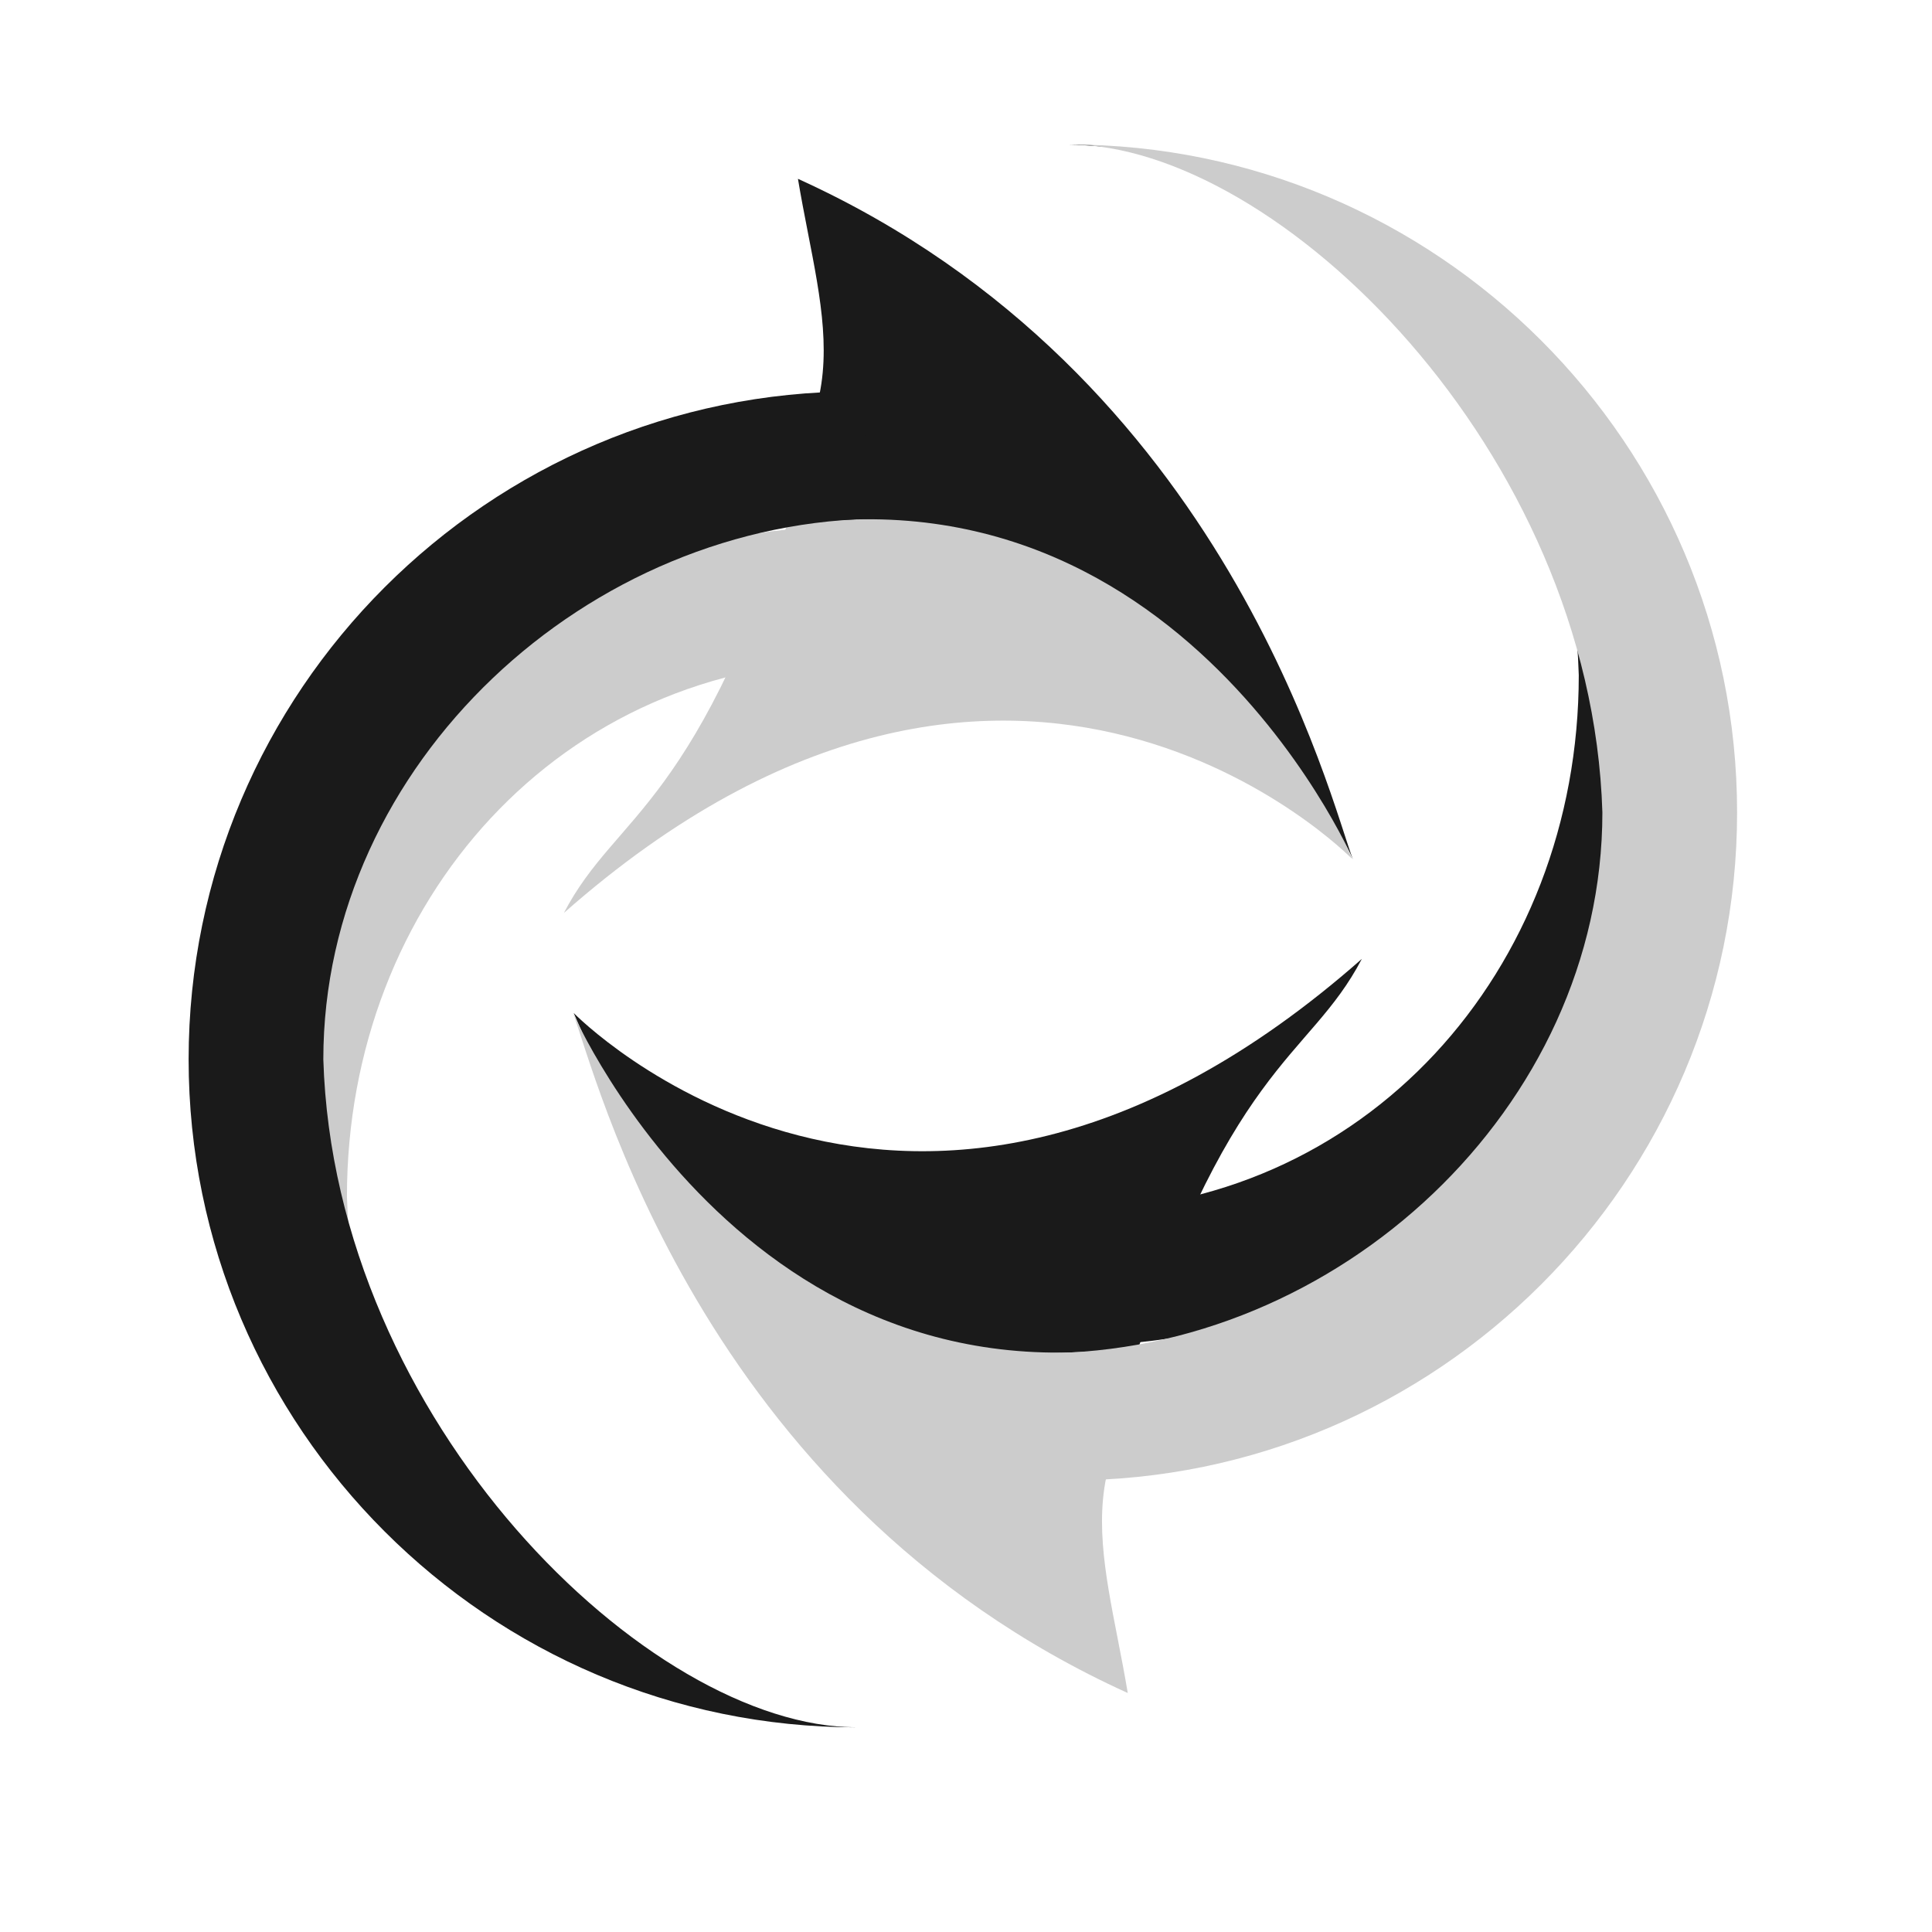
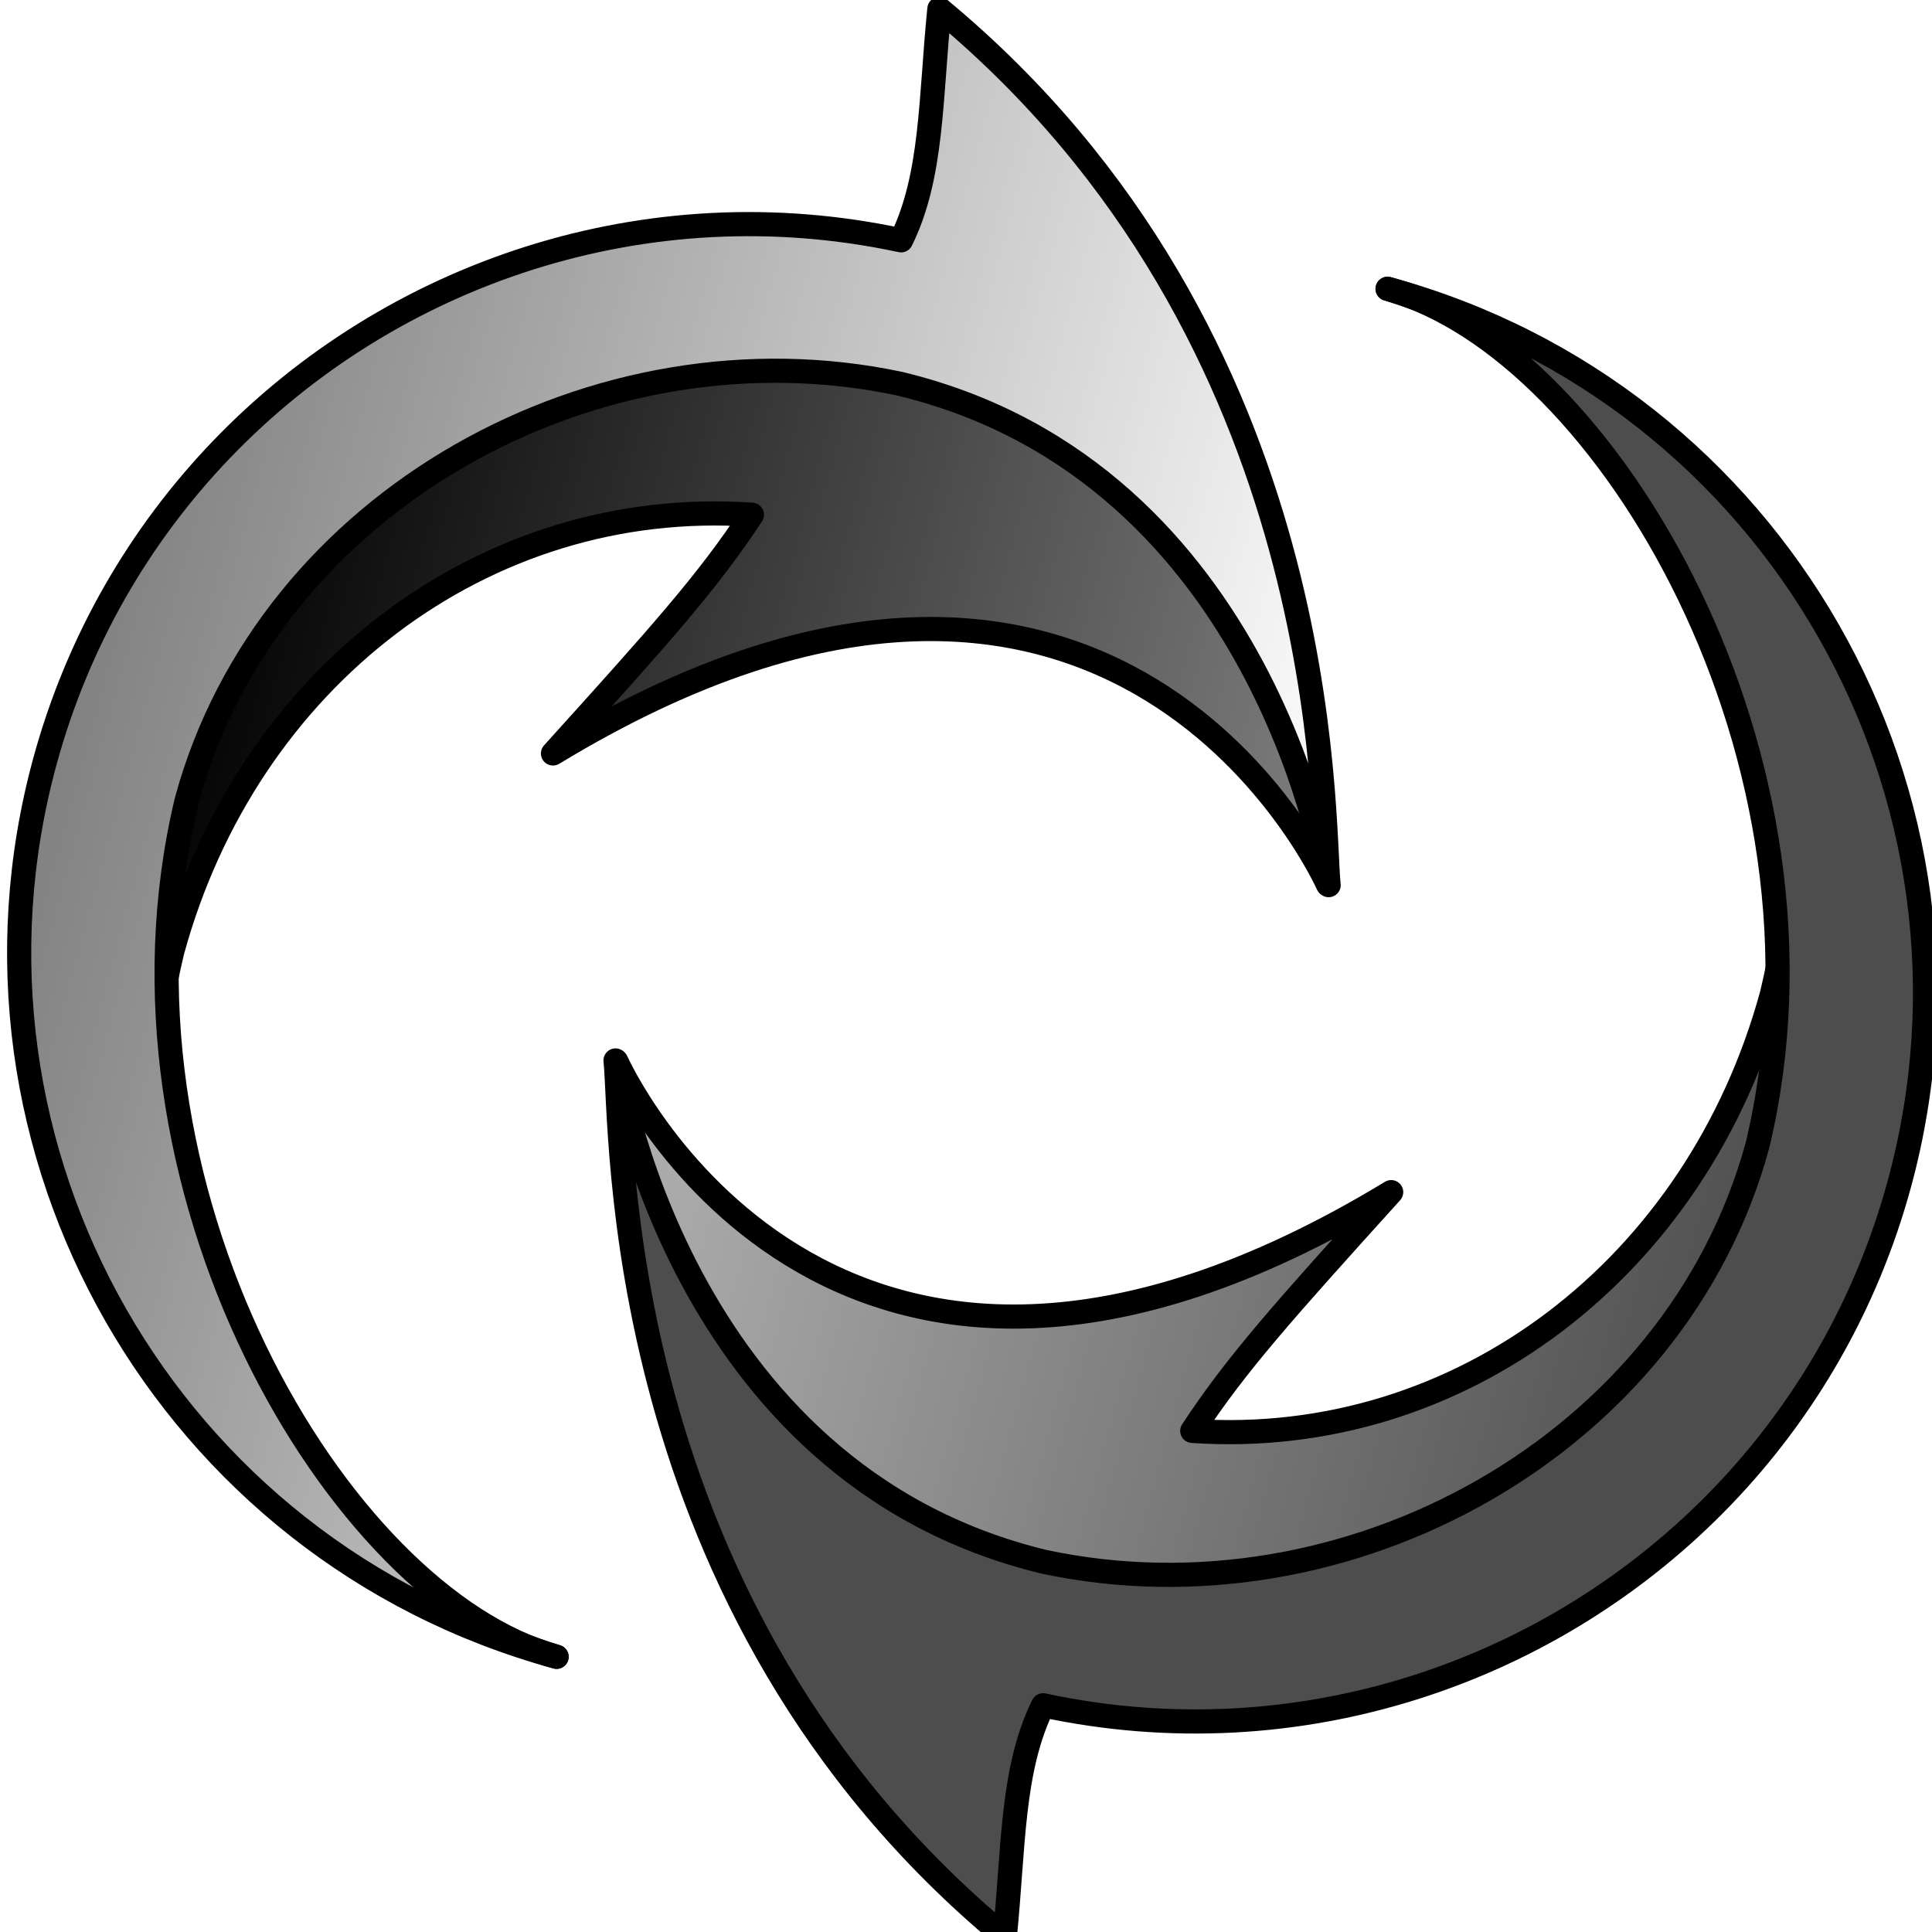
- <svg xmlns="http://www.w3.org/2000/svg" fill="#000000" height="900" width="900" version="1.1" id="Layer_1" viewBox="0 0 553.486 553.486" xml:space="preserve">
-   <defs id="defs11" />
-   <g id="g6-4" transform="matrix(-1.743008,0,0,-1.743008,-604.6826,-32.1949)" style="fill:#cccccc;fill-opacity:1">
-     <g id="g4-4" style="fill:#cccccc;fill-opacity:1">
-       <path id="path2-1" style="fill:#cccccc;fill-opacity:1" d="m -439.598,-168.524 c -74.267,65.495 -129.531,8.902 -129.531,8.902 0,0 38.294,93.318 89.882,63.907 17.76,-56.322 30.795,-55.877 39.649,-72.809 z" />
+ <svg xmlns="http://www.w3.org/2000/svg" xmlns:xlink="http://www.w3.org/1999/xlink" fill="#000000" height="800" width="800" version="1.1" id="Layer_1" viewBox="0 0 491.988 491.988" xml:space="preserve">
+   <defs id="defs11">
+     <linearGradient id="linearGradient33208">
+       <stop style="stop-color:#b2b2b2;stop-opacity:1;" offset="0" id="stop33204" />
+       <stop style="stop-color:#4d4d4d;stop-opacity:1;" offset="1" id="stop33206" />
+     </linearGradient>
+     <linearGradient id="linearGradient33200">
+       <stop style="stop-color:#4d4d4d;stop-opacity:1;" offset="0" id="stop33198" />
+       <stop style="stop-color:#4d4d4d;stop-opacity:1;" offset="1" id="stop33196" />
+     </linearGradient>
+     <linearGradient xlink:href="#linearGradient33200" id="linearGradient33202" x1="-570.144" y1="-35.052" x2="-377.015" y2="-35.052" gradientUnits="userSpaceOnUse" />
+     <linearGradient xlink:href="#linearGradient33208" id="linearGradient33210" x1="-569.97" y1="-196.187" x2="-391.981" y2="-196.187" gradientUnits="userSpaceOnUse" />
+     <linearGradient xlink:href="#linearGradient33208-2" id="linearGradient33210-2" x1="-569.97" y1="-196.187" x2="-391.981" y2="-196.187" gradientUnits="userSpaceOnUse" />
+     <linearGradient id="linearGradient33208-2">
+       <stop style="stop-color:#808080;stop-opacity:1;" offset="0" id="stop33204-1" />
+       <stop style="stop-color:#000000;stop-opacity:1;" offset="1" id="stop33206-3" />
+     </linearGradient>
+     <linearGradient xlink:href="#linearGradient33200-0" id="linearGradient33202-7" x1="-570.144" y1="-35.052" x2="-377.015" y2="-35.052" gradientUnits="userSpaceOnUse" />
+     <linearGradient id="linearGradient33200-0">
+       <stop style="stop-color:#ffffff;stop-opacity:1;" offset="0" id="stop33196-4" />
+       <stop style="stop-color:#808080;stop-opacity:1;" offset="1" id="stop33198-5" />
+     </linearGradient>
+   </defs>
+   <g id="g33970" transform="matrix(0.7071068,-0.7071068,-0.7071068,-0.7071068,319.6695,635.4396)" style="stroke-width:6.15;stroke-dasharray:none">
+     <g id="g33961" style="stroke-width:6.15;stroke-dasharray:none">
+       <g id="g6-4" transform="matrix(0.8394867,-1.468366,-1.468366,-0.8394867,386.548,-596.4481)" style="fill:#4d4d4d;fill-opacity:1;stroke-width:3.636;stroke-dasharray:none">
+         <g id="g4-4" style="fill:#4d4d4d;fill-opacity:1;stroke-width:3.636;stroke-dasharray:none">
+           <path id="path33166" style="fill:url(#linearGradient33210);fill-opacity:1;stroke:#000000;stroke-width:3.636;stroke-dasharray:none;stroke-opacity:1;stroke-linejoin:round" d="m -409.356,-146.481 c -14.198,23.489 -37.262,39.217 -67.923,42.128 -0.617,2.68 -1.26,5.494 -1.969,8.638 -51.588,29.411 -89.882,-63.907 -89.882,-63.907 0,0 49.311,60.415 117.716,-11.678 -10.839,21.409 -15.644,30.929 -19.446,42.555 39.638,-7.948 66.918,-43.691 66.918,-86.416 -1.561,-51.648 -37.717,-79.306 -69.601,-85.734 39.36,6.711 80.653,35.68 80.653,89.648 0,24.578 -5.673,46.911 -16.465,64.766 z m -64.188,-154.414 c -4.764,-0.812 -9.501,-1.319 -14.132,-1.483 4.519,0.003 9.277,0.504 14.132,1.483 z" />
+         </g>
+       </g>
+       <g id="g6-4-8" transform="matrix(0.8394867,-1.468366,1.468366,0.8394867,694.7009,-420.277)" style="fill:#b2b2b2;fill-opacity:1;stroke-width:3.636;stroke-dasharray:none">
+         <g id="g4-4-2" style="fill:#b2b2b2;fill-opacity:1;stroke-width:3.636;stroke-dasharray:none">
+           <path id="path2-1-8" style="fill:url(#linearGradient33202);fill-opacity:1;stroke:#000000;stroke-width:3.636;stroke-dasharray:none;stroke-opacity:1;stroke-linejoin:round" d="m -391.2,-69.537 c -17.713,-32.551 -51.42,-55.207 -90.467,-57.338 -2.055,-10.571 1.363,-21.755 3.596,-35.123 -70.842,32.145 -87.622,102.736 -91.227,111.864 0,0 24.998,-57.541 82.125,-55.861 46.507,2.621 87.11,41.849 87.11,88.73 -1.799,59.512 -53.443,109.758 -87.643,109.783 60.5,10e-7 109.783,-49.283 109.783,-109.783 0,-18.906 -4.813,-36.717 -13.277,-52.271 z" />
+         </g>
+       </g>
    </g>
  </g>
-   <g id="g6-4-8" transform="matrix(-1.743008,0,0,1.743008,-604.6867,333.5924)" style="fill:#1a1a1a;fill-opacity:1">
-     <g id="g4-4-2" style="fill:#1a1a1a;fill-opacity:1">
-       <path d="m -478.072,-161.998 c -70.842,32.145 -87.622,102.735 -91.227,111.863 0,0 31.979,-73.65 106.283,-51.888 -26.916,-19.012 -19.066,-35.973 -15.056,-59.975 z" id="path2-1-8" style="fill:#1a1a1a;fill-opacity:1" />
+   <g id="g33970-4" transform="matrix(-0.7071068,0.7071068,0.7071068,0.7071068,175.4197,-139.9901)" style="stroke-width:6.15;stroke-dasharray:none">
+     <g id="g33961-8" style="stroke-width:6.15;stroke-dasharray:none">
+       <g id="g6-4-6" transform="matrix(0.8394867,-1.468366,-1.468366,-0.8394867,386.548,-596.4481)" style="fill:#4d4d4d;fill-opacity:1;stroke-width:3.636;stroke-dasharray:none">
+         <g id="g4-4-8" style="fill:#4d4d4d;fill-opacity:1;stroke-width:3.636;stroke-dasharray:none">
+           <path id="path33166-3" style="fill:url(#linearGradient33210-2);fill-opacity:1;stroke:#000000;stroke-width:3.636;stroke-dasharray:none;stroke-opacity:1;stroke-linecap:round;stroke-linejoin:round" d="m -409.356,-146.481 c -14.198,23.489 -37.262,39.217 -67.923,42.128 -0.617,2.68 -1.26,5.494 -1.969,8.638 -51.588,29.411 -89.882,-63.907 -89.882,-63.907 0,0 49.311,60.415 117.716,-11.678 -10.839,21.409 -15.644,30.929 -19.446,42.555 39.638,-7.948 66.918,-43.691 66.918,-86.416 -1.561,-51.648 -37.717,-79.306 -69.601,-85.734 39.36,6.711 80.653,35.68 80.653,89.648 0,24.578 -5.673,46.911 -16.465,64.766 z m -64.188,-154.414 c -4.764,-0.812 -9.501,-1.319 -14.132,-1.483 4.519,0.003 9.277,0.504 14.132,1.483 z" />
+         </g>
+       </g>
+       <g id="g6-4-8-7" transform="matrix(0.8394867,-1.468366,1.468366,0.8394867,694.7009,-420.277)" style="fill:#b2b2b2;fill-opacity:1;stroke-width:3.636;stroke-dasharray:none">
+         <g id="g4-4-2-7" style="fill:#b2b2b2;fill-opacity:1;stroke-width:3.636;stroke-dasharray:none">
+           <path id="path2-1-8-1" style="fill:url(#linearGradient33202-7);fill-opacity:1;stroke:#000000;stroke-width:3.636;stroke-dasharray:none;stroke-opacity:1;stroke-linecap:round;stroke-linejoin:round" d="m -391.2,-69.537 c -17.713,-32.551 -51.42,-55.207 -90.467,-57.338 -2.055,-10.571 1.363,-21.755 3.596,-35.123 -70.842,32.145 -87.622,102.736 -91.227,111.864 0,0 24.998,-57.541 82.125,-55.861 46.507,2.621 87.11,41.849 87.11,88.73 -1.799,59.512 -53.443,109.758 -87.643,109.783 60.5,10e-7 109.783,-49.283 109.783,-109.783 0,-18.906 -4.813,-36.717 -13.277,-52.271 z" />
+         </g>
+       </g>
    </g>
  </g>
-   <path style="color:#000000;fill:#cccccc;fill-opacity:1;stroke:none;stroke-width:1.743;stroke-opacity:1;-inkscape-stroke:none;paint-order:stroke fill markers" d="m 245.332,150.722 c -105.452,0 -165.203,79.837 -165.203,185.289 -1e-5,105.452 90.456,156.188 165.21,158.841 -59.611,-0.044 -142.812,-48.289 -145.947,-152.019 2e-5,-84.597 61.343,-153.523 145.94,-153.523 z" id="path14470-2" />
-   <path style="color:#000000;fill:#1a1a1a;stroke-width:1.743;-inkscape-stroke:none;paint-order:stroke fill markers" d="m 245.39,112.144 c -105.452,0 -191.353,85.901 -191.353,191.353 -2e-5,105.452 85.901,191.353 191.353,191.353 -59.611,-0.044 -149.627,-87.623 -152.762,-191.353 0,-84.597 75.852,-154.916 160.449,-154.916 z" id="path14470" />
-   <g id="g6-4-6" transform="matrix(1.743008,0,0,1.743008,1156.366,568.4487)" style="fill:#1a1a1a;fill-opacity:1">
-     <g id="g4-4-8" style="fill:#1a1a1a;fill-opacity:1">
-       <path id="path2-1-1" style="fill:#1a1a1a;fill-opacity:1" d="m -439.598,-168.524 c -74.267,65.495 -129.531,8.902 -129.531,8.902 0,0 38.294,93.318 89.882,63.907 17.76,-56.322 30.795,-55.877 39.649,-72.809 z" />
-     </g>
-   </g>
-   <g id="g6-4-8-7" transform="matrix(1.743008,0,0,-1.743008,1156.37,202.6615)" style="fill:#cccccc;fill-opacity:1">
-     <g id="g4-4-2-7" style="fill:#cccccc;fill-opacity:1">
-       <path d="m -478.072,-161.998 c -70.842,32.145 -87.622,102.735 -91.227,111.863 0,0 31.979,-73.65 106.283,-51.888 -26.916,-19.012 -19.066,-35.973 -15.056,-59.975 z" id="path2-1-8-1" style="fill:#cccccc;fill-opacity:1" />
-     </g>
-   </g>
-   <path style="color:#000000;fill:#1a1a1a;fill-opacity:1;stroke:none;stroke-width:1.743;stroke-opacity:1;-inkscape-stroke:none;paint-order:stroke fill markers" d="m 306.352,385.532 c 105.453,0 165.203,-79.837 165.203,-185.289 0,-105.452 -90.456,-156.188 -165.21,-158.841 59.611,0.044 142.812,48.289 145.947,152.019 0,84.597 -61.343,153.523 -145.94,153.523 z" id="path14470-2-9" />
-   <path style="color:#000000;fill:#cccccc;fill-opacity:1;stroke-width:1.743;-inkscape-stroke:none;paint-order:stroke fill markers" d="m 306.294,424.109 c 105.452,0 191.353,-85.901 191.353,-191.353 0,-105.452 -85.901,-191.353 -191.353,-191.353 59.611,0.044 149.627,87.623 152.762,191.353 0,84.597 -75.852,154.916 -160.449,154.916 z" id="path14470-5" />
</svg>
